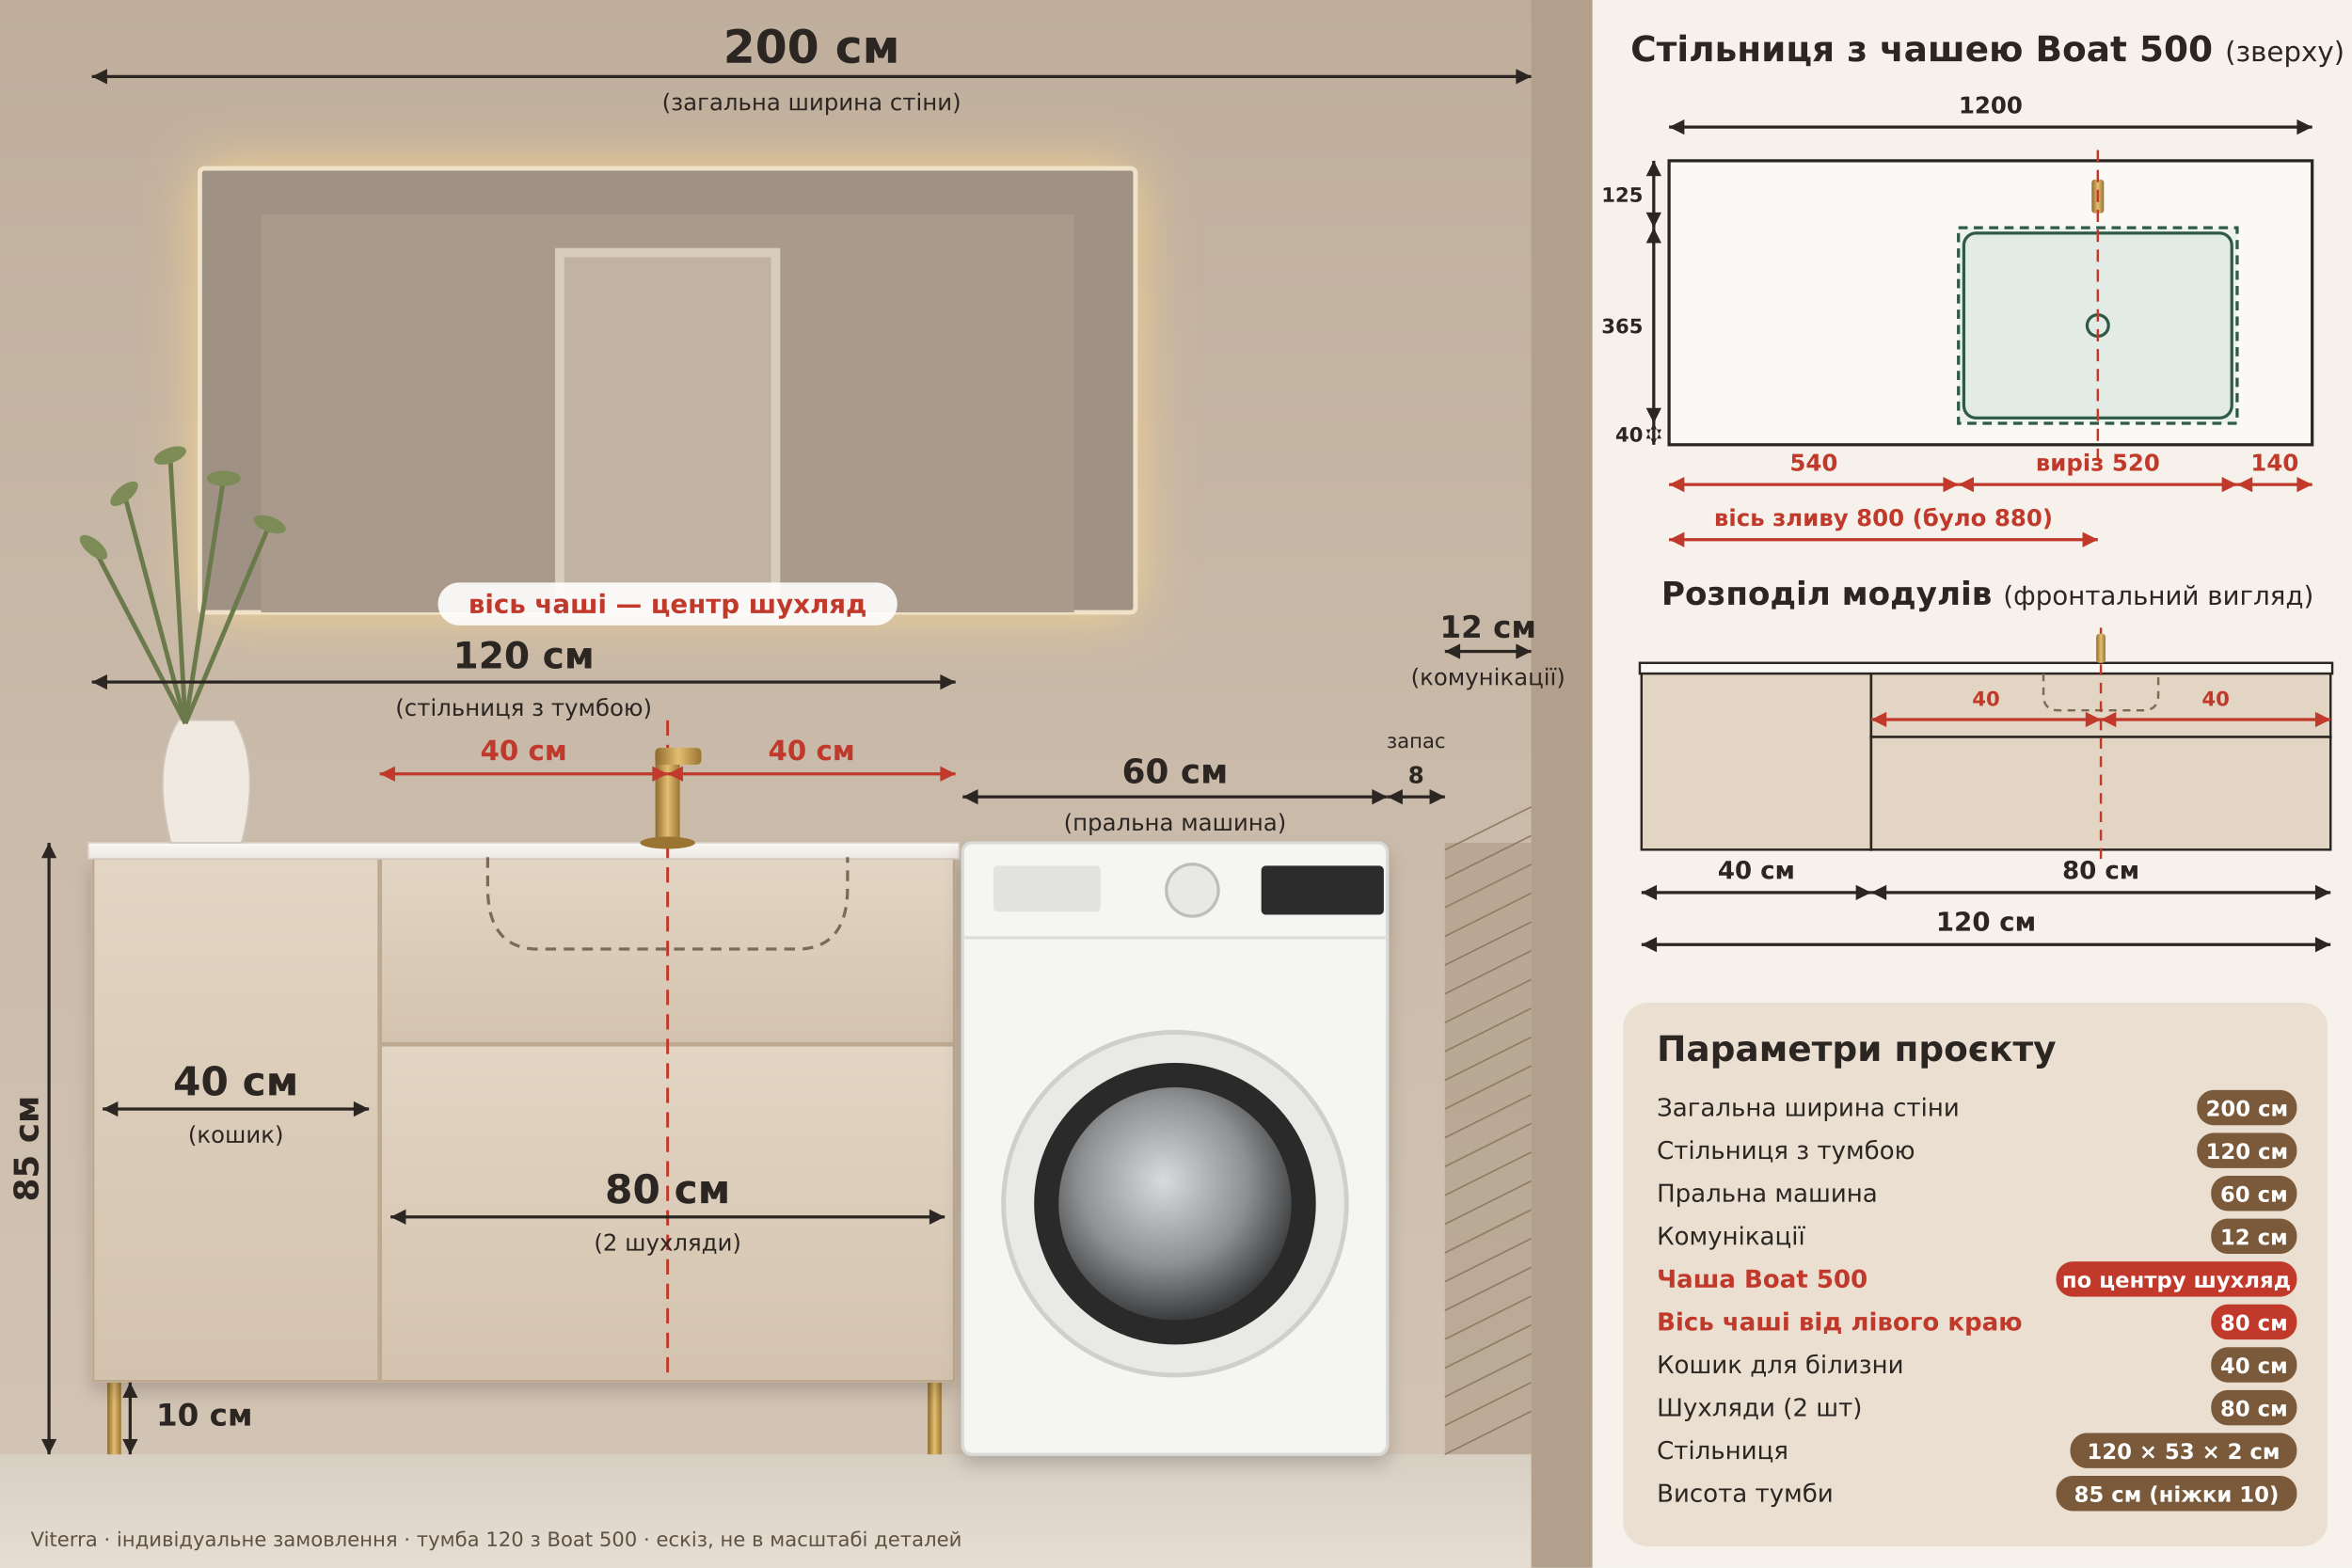
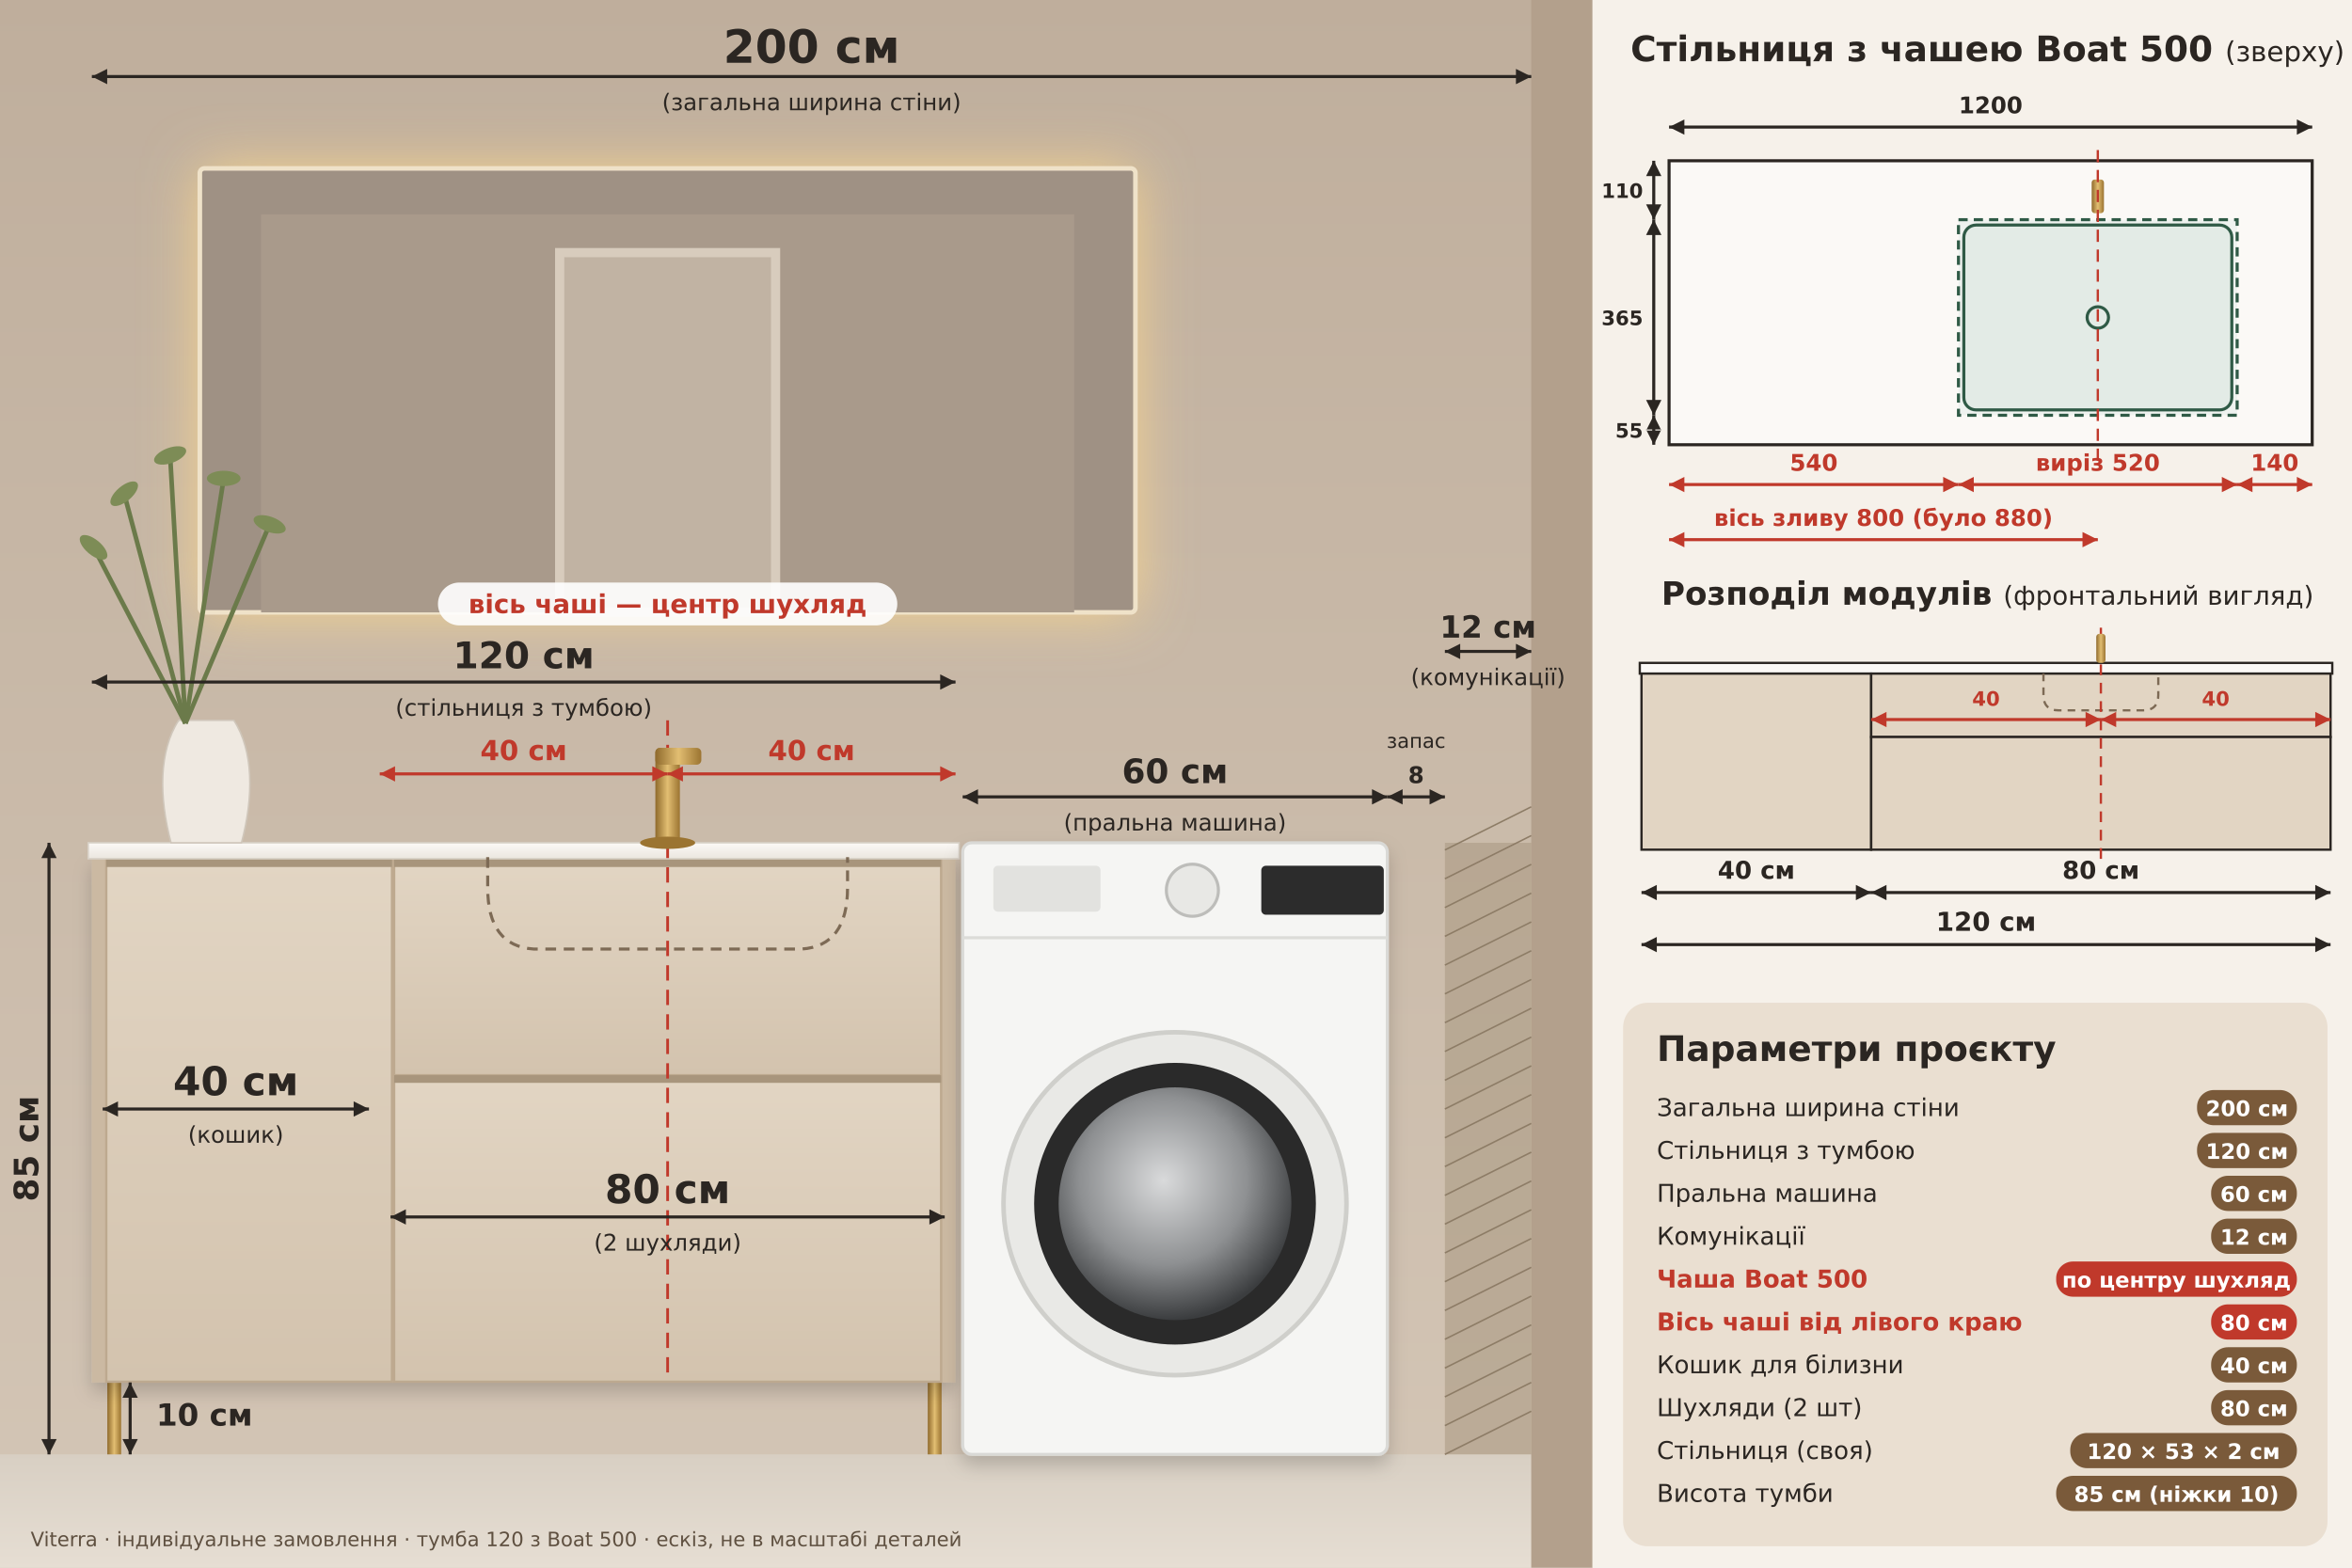
<svg xmlns="http://www.w3.org/2000/svg" width="1536" height="1024" viewBox="0 0 1536 1024" font-family="DejaVu Sans, sans-serif">
  <defs>
    <linearGradient id="wall" x1="0" y1="0" x2="0" y2="1">
      <stop offset="0" stop-color="#bfae9c" />
      <stop offset="1" stop-color="#d4c6b6" />
    </linearGradient>
    <linearGradient id="floor" x1="0" y1="0" x2="0" y2="1">
      <stop offset="0" stop-color="#d8cfc3" />
      <stop offset="1" stop-color="#e6ded3" />
    </linearGradient>
    <linearGradient id="front" x1="0" y1="0" x2="0" y2="1">
      <stop offset="0" stop-color="#e2d5c3" />
      <stop offset="1" stop-color="#d3c3ae" />
    </linearGradient>
    <linearGradient id="top" x1="0" y1="0" x2="0" y2="1">
      <stop offset="0" stop-color="#fbf9f6" />
      <stop offset="1" stop-color="#ebe6df" />
    </linearGradient>
    <linearGradient id="brass" x1="0" y1="0" x2="1" y2="0">
      <stop offset="0" stop-color="#8f6a2c" />
      <stop offset=".5" stop-color="#e2be72" />
      <stop offset="1" stop-color="#9b7431" />
    </linearGradient>
    <radialGradient id="drum" cx=".45" cy=".4" r=".6">
      <stop offset="0" stop-color="#d9dadb" />
      <stop offset=".6" stop-color="#8e9092" />
      <stop offset="1" stop-color="#3b3d3f" />
    </radialGradient>
    <filter id="glow" x="-20%" y="-30%" width="140%" height="160%">
      <feGaussianBlur stdDeviation="18" />
    </filter>
    <filter id="sh" x="-10%" y="-10%" width="130%" height="140%">
      <feDropShadow dx="0" dy="6" stdDeviation="6" flood-color="#000" flood-opacity=".18" />
    </filter>
  </defs>
  <rect width="1040" height="1024" fill="url(#wall)" />
  <rect x="0" y="950" width="1040" height="74" fill="url(#floor)" />
  <rect x="1000.0" y="0" width="40.0" height="1024" fill="#b3a08c" />
  <g stroke="#2b2622" stroke-width="2" fill="#2b2622">
    <line x1="60.0" y1="50" x2="1000.0" y2="50" />
    <path d="M60.0,50 l10,-5 v10 z M1000.0,50 l-10,-5 v10 z" stroke="none" />
  </g>
  <text x="530.0" y="41" font-size="30" font-weight="700" text-anchor="middle" fill="#2b2622">200 см</text>
  <text x="530.0" y="72" font-size="15" text-anchor="middle" fill="#2b2622">(загальна ширина стіни)</text>
  <rect x="130.5" y="110" width="611.0" height="290" rx="4" fill="#ffd98a" opacity=".85" filter="url(#glow)" />
  <rect x="130.5" y="110" width="611.0" height="290" rx="3" fill="#9f9184" stroke="#efe2c9" stroke-width="3" />
  <rect x="170.5" y="140" width="531.0" height="260" fill="#a99a8b" />
  <rect x="365.5" y="165" width="141.0" height="235" fill="#c1b3a3" stroke="#d8ccbd" stroke-width="6" />
  <rect x="70.1" y="903.0" width="9" height="47.0" fill="url(#brass)" />
  <rect x="605.9" y="903.0" width="9" height="47.0" fill="url(#brass)" />
  <rect x="60.0" y="559.9" width="564.0" height="343.1" fill="#cbb9a2" filter="url(#sh)" />
-   <rect x="60.94" y="560.84" width="186.355" height="341.22" fill="url(#front)" stroke="#bda98f" stroke-width="1.5" />
-   <rect x="248.705" y="682.805" width="374.355" height="219.255" fill="url(#front)" stroke="#bda98f" stroke-width="1.5" />
-   <rect x="248.705" y="560.84" width="374.355" height="120.555" fill="url(#front)" stroke="#bda98f" stroke-width="1.5" />
+   <rect x="69.4" y="561.31" width="186.59" height="341.22" fill="url(#front)" stroke="#bda98f" stroke-width="1.5" />
+   <rect x="257.4" y="703.72" width="357.2" height="198.81" fill="url(#front)" stroke="#bda98f" stroke-width="1.5" />
+   <rect x="257.4" y="561.31" width="357.2" height="141.0" fill="url(#front)" stroke="#bda98f" stroke-width="1.5" />
+   <rect x="69.4" y="561.31" width="186.59" height="5" fill="#a8957c" />
+   <rect x="257.4" y="561.31" width="357.2" height="5" fill="#a8957c" />
+   <rect x="257.4" y="702.31" width="357.2" height="5" fill="#a8957c" />
  <rect x="57.65" y="550.5" width="568.7" height="10.4" fill="url(#top)" stroke="#d8d1c7" />
  <path d="M318.5,559.9 v20 q0,38 30,40 h175.0 q30,-2 30,-40 v-20" fill="none" stroke="#7d6a55" stroke-width="2" stroke-dasharray="7 5" />
  <line x1="436.0" y1="470.5" x2="436.0" y2="897.0" stroke="#c0392b" stroke-width="1.8" stroke-dasharray="10 6" />
  <rect x="428.0" y="488.5" width="16" height="62" rx="3" fill="url(#brass)" />
  <rect x="428.0" y="488.5" width="30" height="11" rx="3" fill="url(#brass)" />
  <ellipse cx="436.0" cy="550.5" rx="18" ry="4" fill="#9b7431" />
  <path d="M111.7,550.5 c-8,-30 -8,-60 5,-80 h36 c13,20 13,50 5,80 z" fill="#efe9e1" stroke="#cfc6ba" />
  <path d="M121.1,472.5 q-20.0,-75.0 -40,-150" stroke="#6b7a4a" stroke-width="3" fill="none" />
  <ellipse cx="81.1" cy="322.5" rx="11" ry="5" fill="#7d8c56" transform="rotate(-40 81.1 322.5)" />
  <path d="M121.1,472.5 q-5.0,-87.5 -10,-175" stroke="#6b7a4a" stroke-width="3" fill="none" />
  <ellipse cx="111.1" cy="297.5" rx="11" ry="5" fill="#7d8c56" transform="rotate(-20 111.1 297.5)" />
  <path d="M121.1,472.5 q12.5,-80.0 25,-160" stroke="#6b7a4a" stroke-width="3" fill="none" />
  <ellipse cx="146.1" cy="312.5" rx="11" ry="5" fill="#7d8c56" transform="rotate(0 146.1 312.5)" />
  <path d="M121.1,472.5 q27.5,-65.0 55,-130" stroke="#6b7a4a" stroke-width="3" fill="none" />
  <ellipse cx="176.1" cy="342.5" rx="11" ry="5" fill="#7d8c56" transform="rotate(20 176.1 342.5)" />
  <path d="M121.1,472.5 q-30.0,-57.5 -60,-115" stroke="#6b7a4a" stroke-width="3" fill="none" />
  <ellipse cx="61.1" cy="357.5" rx="11" ry="5" fill="#7d8c56" transform="rotate(40 61.1 357.5)" />
  <rect x="628.7" y="550.5" width="277.3" height="399.5" rx="6" fill="#f5f5f3" stroke="#d9d9d6" stroke-width="2" filter="url(#sh)" />
  <line x1="628.7" y1="612.5" x2="906.0" y2="612.5" stroke="#dcdcd8" stroke-width="2" />
  <rect x="648.7" y="565.5" width="70" height="30" rx="3" fill="#e2e2df" />
  <circle cx="778.7" cy="581.5" r="17" fill="#e8e8e5" stroke="#bdbdba" stroke-width="2" />
  <rect x="823.7" y="565.5" width="80" height="32" rx="3" fill="#2c2c2c" />
  <circle cx="767.35" cy="786.25" r="112" fill="#e9e9e6" stroke="#cfcfcb" stroke-width="3" />
  <circle cx="767.35" cy="786.25" r="92" fill="#2a2a2a" />
  <circle cx="767.35" cy="786.25" r="76" fill="url(#drum)" />
  <rect x="943.6" y="550.5" width="56.4" height="399.5" fill="#a8977f" opacity=".55" />
  <line x1="943.6" y1="950.0" x2="1000.0" y2="921.8" stroke="#8d7c66" stroke-width="1" />
  <line x1="943.6" y1="931.2" x2="1000.0" y2="903.0" stroke="#8d7c66" stroke-width="1" />
  <line x1="943.6" y1="912.4" x2="1000.0" y2="884.2" stroke="#8d7c66" stroke-width="1" />
  <line x1="943.6" y1="893.6" x2="1000.0" y2="865.4" stroke="#8d7c66" stroke-width="1" />
  <line x1="943.6" y1="874.8" x2="1000.0" y2="846.6" stroke="#8d7c66" stroke-width="1" />
  <line x1="943.6" y1="856.0" x2="1000.0" y2="827.8" stroke="#8d7c66" stroke-width="1" />
  <line x1="943.6" y1="837.2" x2="1000.0" y2="809.0" stroke="#8d7c66" stroke-width="1" />
  <line x1="943.6" y1="818.4" x2="1000.0" y2="790.2" stroke="#8d7c66" stroke-width="1" />
  <line x1="943.6" y1="799.6" x2="1000.0" y2="771.4" stroke="#8d7c66" stroke-width="1" />
  <line x1="943.6" y1="780.8" x2="1000.0" y2="752.6" stroke="#8d7c66" stroke-width="1" />
  <line x1="943.6" y1="762.0" x2="1000.0" y2="733.8" stroke="#8d7c66" stroke-width="1" />
  <line x1="943.6" y1="743.2" x2="1000.0" y2="715.0" stroke="#8d7c66" stroke-width="1" />
  <line x1="943.6" y1="724.4" x2="1000.0" y2="696.2" stroke="#8d7c66" stroke-width="1" />
  <line x1="943.6" y1="705.6" x2="1000.0" y2="677.4" stroke="#8d7c66" stroke-width="1" />
  <line x1="943.6" y1="686.8" x2="1000.0" y2="658.6" stroke="#8d7c66" stroke-width="1" />
  <line x1="943.6" y1="668.0" x2="1000.0" y2="639.8" stroke="#8d7c66" stroke-width="1" />
  <line x1="943.6" y1="649.2" x2="1000.0" y2="621.0" stroke="#8d7c66" stroke-width="1" />
  <line x1="943.6" y1="630.4" x2="1000.0" y2="602.2" stroke="#8d7c66" stroke-width="1" />
  <line x1="943.6" y1="611.6" x2="1000.0" y2="583.4" stroke="#8d7c66" stroke-width="1" />
  <line x1="943.6" y1="592.8" x2="1000.0" y2="564.6" stroke="#8d7c66" stroke-width="1" />
  <line x1="943.6" y1="574.0" x2="1000.0" y2="545.8" stroke="#8d7c66" stroke-width="1" />
  <line x1="943.6" y1="555.2" x2="1000.0" y2="527.0" stroke="#8d7c66" stroke-width="1" />
  <g stroke="#2b2622" stroke-width="2" fill="#2b2622">
    <line x1="60.0" y1="445.5" x2="624.0" y2="445.5" />
    <path d="M60.0,445.5 l10,-5 v10 z M624.0,445.5 l-10,-5 v10 z" stroke="none" />
  </g>
  <text x="342.0" y="436.5" font-size="24" font-weight="700" text-anchor="middle" fill="#2b2622">120 см</text>
  <text x="342.0" y="467.5" font-size="15" text-anchor="middle" fill="#2b2622">(стільниця з тумбою)</text>
  <g stroke="#c0392b" stroke-width="2" fill="#c0392b">
    <line x1="248.0" y1="505.5" x2="436.0" y2="505.5" />
    <path d="M248.0,505.5 l10,-5 v10 z M436.0,505.5 l-10,-5 v10 z" stroke="none" />
  </g>
  <text x="342.0" y="496.5" font-size="18" font-weight="700" text-anchor="middle" fill="#c0392b">40 см</text>
  <g stroke="#c0392b" stroke-width="2" fill="#c0392b">
    <line x1="436.0" y1="505.5" x2="624.0" y2="505.5" />
    <path d="M436.0,505.5 l10,-5 v10 z M624.0,505.5 l-10,-5 v10 z" stroke="none" />
  </g>
  <text x="530.0" y="496.5" font-size="18" font-weight="700" text-anchor="middle" fill="#c0392b">40 см</text>
  <rect x="286.0" y="380.5" width="300" height="28" rx="14" fill="#fff" opacity=".9" />
  <text x="436.0" y="400.5" font-size="17" font-weight="700" text-anchor="middle" fill="#c0392b">вісь чаші — центр шухляд</text>
  <g stroke="#2b2622" stroke-width="2" fill="#2b2622">
    <line x1="628.7" y1="520.5" x2="906.0" y2="520.5" />
    <path d="M628.7,520.5 l10,-5 v10 z M906.0,520.5 l-10,-5 v10 z" stroke="none" />
  </g>
  <text x="767.35" y="511.5" font-size="22" font-weight="700" text-anchor="middle" fill="#2b2622">60 см</text>
  <text x="767.35" y="542.5" font-size="15" text-anchor="middle" fill="#2b2622">(пральна машина)</text>
  <g stroke="#2b2622" stroke-width="2" fill="#2b2622">
    <line x1="906.0" y1="520.5" x2="943.6" y2="520.5" />
    <path d="M906.0,520.5 l10,-5 v10 z M943.6,520.5 l-10,-5 v10 z" stroke="none" />
  </g>
  <text x="924.8" y="511.5" font-size="15" font-weight="700" text-anchor="middle" fill="#2b2622">8</text>
  <text x="924.8" y="488.5" font-size="13" text-anchor="middle" fill="#2b2622">запас</text>
  <g stroke="#2b2622" stroke-width="2" fill="#2b2622">
    <line x1="943.6" y1="425.5" x2="1000.0" y2="425.5" />
    <path d="M943.6,425.5 l10,-5 v10 z M1000.0,425.5 l-10,-5 v10 z" stroke="none" />
  </g>
  <text x="971.8" y="416.5" font-size="20" font-weight="700" text-anchor="middle" fill="#2b2622">12 см</text>
  <text x="971.8" y="447.5" font-size="15" text-anchor="middle" fill="#2b2622">(комунікації)</text>
  <g stroke="#2b2622" stroke-width="2" fill="#2b2622">
    <line x1="67.05" y1="724.4" x2="240.95" y2="724.4" />
    <path d="M67.05,724.4 l10,-5 v10 z M240.95,724.4 l-10,-5 v10 z" stroke="none" />
  </g>
  <text x="154.0" y="715.4" font-size="26" font-weight="700" text-anchor="middle" fill="#2b2622">40 см</text>
  <text x="154.0" y="746.4" font-size="15" text-anchor="middle" fill="#2b2622">(кошик)</text>
  <g stroke="#2b2622" stroke-width="2" fill="#2b2622">
    <line x1="255.05" y1="794.9" x2="616.95" y2="794.9" />
    <path d="M255.05,794.9 l10,-5 v10 z M616.95,794.9 l-10,-5 v10 z" stroke="none" />
  </g>
  <text x="436" y="785.9" font-size="26" font-weight="700" text-anchor="middle" fill="#2b2622">80 см</text>
  <text x="436" y="816.9" font-size="15" text-anchor="middle" fill="#2b2622">(2 шухляди)</text>
  <g stroke="#2b2622" stroke-width="2" fill="#2b2622">
    <line x1="32.0" y1="550.5" x2="32.0" y2="950.0" />
    <path d="M32.0,550.5 l-5,10 h10 z M32.0,950.0 l-5,-10 h10 z" stroke="none" />
  </g>
  <text x="18.0" y="750.25" font-size="22" font-weight="700" text-anchor="middle" fill="#2b2622" transform="rotate(-90 18.0 750.25)" dy="7">85 см</text>
  <g stroke="#2b2622" stroke-width="2" fill="#2b2622">
    <line x1="85.0" y1="903.0" x2="85.0" y2="950.0" />
    <path d="M85.0,903.0 l-5,10 h10 z M85.0,950.0 l-5,-10 h10 z" stroke="none" />
  </g>
  <text x="71.0" y="926.5" font-size="1" font-weight="700" text-anchor="middle" fill="#2b2622" transform="rotate(-90 71.0 926.5)" dy="7" />
  <text x="102.0" y="931.2" font-size="20" font-weight="700" fill="#2b2622">10 см</text>
  <rect x="1040" y="0" width="496" height="1024" fill="#f6f1ea" />
  <text x="1298" y="40" font-size="23" font-weight="700" text-anchor="middle" fill="#2b2622">Стільниця з чашею Boat 500 <tspan font-weight="400" font-size="18">(зверху)</tspan>
  </text>
  <rect x="1090.0" y="105.0" width="420.0" height="185.5" fill="#fbf9f6" stroke="#2b2622" stroke-width="2" />
-   <rect x="1279.0" y="148.75" width="182.0" height="127.75" fill="#eef2ef" stroke="#2f5a46" stroke-width="2" stroke-dasharray="6 4" />
-   <rect x="1282.5" y="152.25" width="175.0" height="120.75" rx="8" fill="#e3ebe6" stroke="#2f5a46" stroke-width="2" />
-   <circle cx="1370.0" cy="212.625" r="7" fill="none" stroke="#2f5a46" stroke-width="2" />
+   <rect x="1279.0" y="143.5" width="182.0" height="127.75" fill="#eef2ef" stroke="#2f5a46" stroke-width="2" stroke-dasharray="6 4" />
+   <rect x="1282.5" y="147.0" width="175.0" height="120.75" rx="8" fill="#e3ebe6" stroke="#2f5a46" stroke-width="2" />
+   <circle cx="1370.0" cy="207.375" r="7" fill="none" stroke="#2f5a46" stroke-width="2" />
  <rect x="1366.0" y="117.25" width="8" height="22" rx="2" fill="url(#brass)" />
  <line x1="1370.0" y1="98.0" x2="1370.0" y2="301.0" stroke="#c0392b" stroke-width="1.5" stroke-dasharray="8 5" />
  <g stroke="#2b2622" stroke-width="2" fill="#2b2622">
    <line x1="1090.0" y1="83" x2="1510.0" y2="83" />
    <path d="M1090.0,83 l10,-5 v10 z M1510.0,83 l-10,-5 v10 z" stroke="none" />
  </g>
  <text x="1300.0" y="74" font-size="15" font-weight="700" text-anchor="middle" fill="#2b2622">1200</text>
  <g stroke="#c0392b" stroke-width="2" fill="#c0392b">
    <line x1="1090.0" y1="316.5" x2="1279.0" y2="316.5" />
    <path d="M1090.0,316.5 l10,-5 v10 z M1279.0,316.5 l-10,-5 v10 z" stroke="none" />
  </g>
  <text x="1184.5" y="307.5" font-size="15" font-weight="700" text-anchor="middle" fill="#c0392b">540</text>
  <g stroke="#c0392b" stroke-width="2" fill="#c0392b">
    <line x1="1279.0" y1="316.5" x2="1461.0" y2="316.5" />
    <path d="M1279.0,316.5 l10,-5 v10 z M1461.0,316.5 l-10,-5 v10 z" stroke="none" />
  </g>
  <text x="1370.0" y="307.5" font-size="15" font-weight="700" text-anchor="middle" fill="#c0392b">виріз 520</text>
  <g stroke="#c0392b" stroke-width="2" fill="#c0392b">
    <line x1="1461.0" y1="316.5" x2="1510.0" y2="316.5" />
    <path d="M1461.0,316.5 l10,-5 v10 z M1510.0,316.5 l-10,-5 v10 z" stroke="none" />
  </g>
  <text x="1485.5" y="307.5" font-size="15" font-weight="700" text-anchor="middle" fill="#c0392b">140</text>
  <g stroke="#c0392b" stroke-width="2" fill="#c0392b">
    <line x1="1090.0" y1="352.5" x2="1370.0" y2="352.5" />
    <path d="M1090.0,352.5 l10,-5 v10 z M1370.0,352.5 l-10,-5 v10 z" stroke="none" />
  </g>
  <text x="1230.0" y="343.5" font-size="15" font-weight="700" text-anchor="middle" fill="#c0392b">вісь зливу 800 (було 880)</text>
  <g stroke="#2b2622" stroke-width="2" fill="#2b2622">
-     <line x1="1080.0" y1="105.0" x2="1080.0" y2="148.75" />
-     <path d="M1080.0,105.0 l-5,10 h10 z M1080.0,148.75 l-5,-10 h10 z" stroke="none" />
-   </g>
-   <text x="1066.0" y="126.875" font-size="1" font-weight="700" text-anchor="middle" fill="#2b2622" transform="rotate(-90 1066.0 126.875)" dy="7" />
-   <text x="1073.0" y="131.875" font-size="13" font-weight="700" text-anchor="end" fill="#2b2622">125</text>
-   <g stroke="#2b2622" stroke-width="2" fill="#2b2622">
-     <line x1="1080.0" y1="148.75" x2="1080.0" y2="276.5" />
-     <path d="M1080.0,148.75 l-5,10 h10 z M1080.0,276.5 l-5,-10 h10 z" stroke="none" />
-   </g>
-   <text x="1066.0" y="212.625" font-size="1" font-weight="700" text-anchor="middle" fill="#2b2622" transform="rotate(-90 1066.0 212.625)" dy="7" />
-   <text x="1073.0" y="217.625" font-size="13" font-weight="700" text-anchor="end" fill="#2b2622">365</text>
-   <g stroke="#2b2622" stroke-width="2" fill="#2b2622">
-     <line x1="1080.0" y1="276.5" x2="1080.0" y2="290.5" />
-     <path d="M1080.0,276.5 l-5,10 h10 z M1080.0,290.5 l-5,-10 h10 z" stroke="none" />
-   </g>
-   <text x="1066.0" y="283.5" font-size="1" font-weight="700" text-anchor="middle" fill="#2b2622" transform="rotate(-90 1066.0 283.5)" dy="7" />
-   <text x="1073.0" y="288.5" font-size="13" font-weight="700" text-anchor="end" fill="#2b2622">40</text>
+     <line x1="1080.0" y1="105.0" x2="1080.0" y2="143.5" />
+     <path d="M1080.0,105.0 l-5,10 h10 z M1080.0,143.5 l-5,-10 h10 z" stroke="none" />
+   </g>
+   <text x="1066.0" y="124.25" font-size="1" font-weight="700" text-anchor="middle" fill="#2b2622" transform="rotate(-90 1066.0 124.25)" dy="7" />
+   <text x="1073.0" y="129.25" font-size="13" font-weight="700" text-anchor="end" fill="#2b2622">110</text>
+   <g stroke="#2b2622" stroke-width="2" fill="#2b2622">
+     <line x1="1080.0" y1="143.5" x2="1080.0" y2="271.25" />
+     <path d="M1080.0,143.5 l-5,10 h10 z M1080.0,271.25 l-5,-10 h10 z" stroke="none" />
+   </g>
+   <text x="1066.0" y="207.375" font-size="1" font-weight="700" text-anchor="middle" fill="#2b2622" transform="rotate(-90 1066.0 207.375)" dy="7" />
+   <text x="1073.0" y="212.375" font-size="13" font-weight="700" text-anchor="end" fill="#2b2622">365</text>
+   <g stroke="#2b2622" stroke-width="2" fill="#2b2622">
+     <line x1="1080.0" y1="271.25" x2="1080.0" y2="290.5" />
+     <path d="M1080.0,271.25 l-5,10 h10 z M1080.0,290.5 l-5,-10 h10 z" stroke="none" />
+   </g>
+   <text x="1066.0" y="280.875" font-size="1" font-weight="700" text-anchor="middle" fill="#2b2622" transform="rotate(-90 1066.0 280.875)" dy="7" />
+   <text x="1073.0" y="285.875" font-size="13" font-weight="700" text-anchor="end" fill="#2b2622">55</text>
  <text x="1298" y="395" font-size="21" font-weight="700" text-anchor="middle" fill="#2b2622">Розподіл модулів <tspan font-weight="400" font-size="17">(фронтальний вигляд)</tspan>
  </text>
  <rect x="1070.875" y="433" width="452.25" height="7" fill="#fbf9f6" stroke="#2b2622" stroke-width="1.5" />
  <rect x="1072.0" y="440" width="150.0" height="115" fill="#e2d5c3" stroke="#2b2622" stroke-width="1.5" />
  <rect x="1222.0" y="440" width="300.0" height="41.4" fill="#e2d5c3" stroke="#2b2622" stroke-width="1.5" />
  <rect x="1222.0" y="481.4" width="300.0" height="73.6" fill="#e2d5c3" stroke="#2b2622" stroke-width="1.5" />
  <path d="M1334.5,440 v14 q0,10 10,10 h55.0 q10,0 10,-10 v-14" fill="none" stroke="#7d6a55" stroke-width="1.5" stroke-dasharray="5 4" />
  <line x1="1372.0" y1="410" x2="1372.0" y2="563" stroke="#c0392b" stroke-width="1.5" stroke-dasharray="7 5" />
  <rect x="1369.0" y="414" width="6" height="19" rx="2" fill="url(#brass)" />
  <g stroke="#2b2622" stroke-width="2" fill="#2b2622">
    <line x1="1072.0" y1="583" x2="1222.0" y2="583" />
    <path d="M1072.0,583 l10,-5 v10 z M1222.0,583 l-10,-5 v10 z" stroke="none" />
  </g>
  <text x="1147.0" y="574" font-size="16" font-weight="700" text-anchor="middle" fill="#2b2622">40 см</text>
  <g stroke="#2b2622" stroke-width="2" fill="#2b2622">
    <line x1="1222.0" y1="583" x2="1522.0" y2="583" />
    <path d="M1222.0,583 l10,-5 v10 z M1522.0,583 l-10,-5 v10 z" stroke="none" />
  </g>
  <text x="1372.0" y="574" font-size="16" font-weight="700" text-anchor="middle" fill="#2b2622">80 см</text>
  <g stroke="#c0392b" stroke-width="2" fill="#c0392b">
    <line x1="1222.0" y1="470" x2="1372.0" y2="470" />
    <path d="M1222.0,470 l10,-5 v10 z M1372.0,470 l-10,-5 v10 z" stroke="none" />
  </g>
  <text x="1297.0" y="461" font-size="13" font-weight="700" text-anchor="middle" fill="#c0392b">40</text>
  <g stroke="#c0392b" stroke-width="2" fill="#c0392b">
    <line x1="1372.0" y1="470" x2="1522.0" y2="470" />
    <path d="M1372.0,470 l10,-5 v10 z M1522.0,470 l-10,-5 v10 z" stroke="none" />
  </g>
  <text x="1447.0" y="461" font-size="13" font-weight="700" text-anchor="middle" fill="#c0392b">40</text>
  <g stroke="#2b2622" stroke-width="2" fill="#2b2622">
    <line x1="1072.0" y1="617" x2="1522.0" y2="617" />
    <path d="M1072.0,617 l10,-5 v10 z M1522.0,617 l-10,-5 v10 z" stroke="none" />
  </g>
  <text x="1297.0" y="608" font-size="17" font-weight="700" text-anchor="middle" fill="#2b2622">120 см</text>
  <rect x="1060" y="655" width="460" height="355" rx="16" fill="#eadfd1" />
  <text x="1082" y="693" font-size="23" font-weight="700" fill="#2b2622">Параметри проєкту</text>
  <text x="1082" y="729" font-size="16" fill="#2b2622" font-weight="400">Загальна ширина стіни</text>
  <rect x="1434.8" y="712" width="65.2" height="23" rx="11" fill="#7a5a3a" />
  <text x="1467.4" y="729" font-size="14" font-weight="700" text-anchor="middle" fill="#fff">200 см</text>
  <text x="1082" y="757" font-size="16" fill="#2b2622" font-weight="400">Стільниця з тумбою</text>
  <rect x="1434.8" y="740" width="65.2" height="23" rx="11" fill="#7a5a3a" />
  <text x="1467.4" y="757" font-size="14" font-weight="700" text-anchor="middle" fill="#fff">120 см</text>
  <text x="1082" y="785" font-size="16" fill="#2b2622" font-weight="400">Пральна машина</text>
  <rect x="1444.0" y="768" width="56.0" height="23" rx="11" fill="#7a5a3a" />
  <text x="1472.0" y="785" font-size="14" font-weight="700" text-anchor="middle" fill="#fff">60 см</text>
  <text x="1082" y="813" font-size="16" fill="#2b2622" font-weight="400">Комунікації</text>
  <rect x="1444.0" y="796" width="56.0" height="23" rx="11" fill="#7a5a3a" />
  <text x="1472.0" y="813" font-size="14" font-weight="700" text-anchor="middle" fill="#fff">12 см</text>
  <text x="1082" y="841" font-size="16" fill="#c0392b" font-weight="700">Чаша Boat 500</text>
  <rect x="1342.8" y="824" width="157.2" height="23" rx="11" fill="#c0392b" />
  <text x="1421.4" y="841" font-size="14" font-weight="700" text-anchor="middle" fill="#fff">по центру шухляд</text>
  <text x="1082" y="869" font-size="16" fill="#c0392b" font-weight="700">Вісь чаші від лівого краю</text>
  <rect x="1444.0" y="852" width="56.0" height="23" rx="11" fill="#c0392b" />
  <text x="1472.0" y="869" font-size="14" font-weight="700" text-anchor="middle" fill="#fff">80 см</text>
  <text x="1082" y="897" font-size="16" fill="#2b2622" font-weight="400">Кошик для білизни</text>
  <rect x="1444.0" y="880" width="56.0" height="23" rx="11" fill="#7a5a3a" />
  <text x="1472.0" y="897" font-size="14" font-weight="700" text-anchor="middle" fill="#fff">40 см</text>
  <text x="1082" y="925" font-size="16" fill="#2b2622" font-weight="400">Шухляди (2 шт)</text>
  <rect x="1444.0" y="908" width="56.0" height="23" rx="11" fill="#7a5a3a" />
  <text x="1472.0" y="925" font-size="14" font-weight="700" text-anchor="middle" fill="#fff">80 см</text>
-   <text x="1082" y="953" font-size="16" fill="#2b2622" font-weight="400">Стільниця</text>
+   <text x="1082" y="953" font-size="16" fill="#2b2622" font-weight="400">Стільниця (своя)</text>
  <rect x="1352.0" y="936" width="148.0" height="23" rx="11" fill="#7a5a3a" />
  <text x="1426.0" y="953" font-size="14" font-weight="700" text-anchor="middle" fill="#fff">120 × 53 × 2 см</text>
  <text x="1082" y="981" font-size="16" fill="#2b2622" font-weight="400">Висота тумби</text>
  <rect x="1342.8" y="964" width="157.2" height="23" rx="11" fill="#7a5a3a" />
  <text x="1421.4" y="981" font-size="14" font-weight="700" text-anchor="middle" fill="#fff">85 см (ніжки 10)</text>
  <text x="20" y="1010" font-size="13" fill="#5f5040">Viterra · індивідуальне замовлення · тумба 120 з Boat 500 · ескіз, не в масштабі деталей</text>
</svg>
